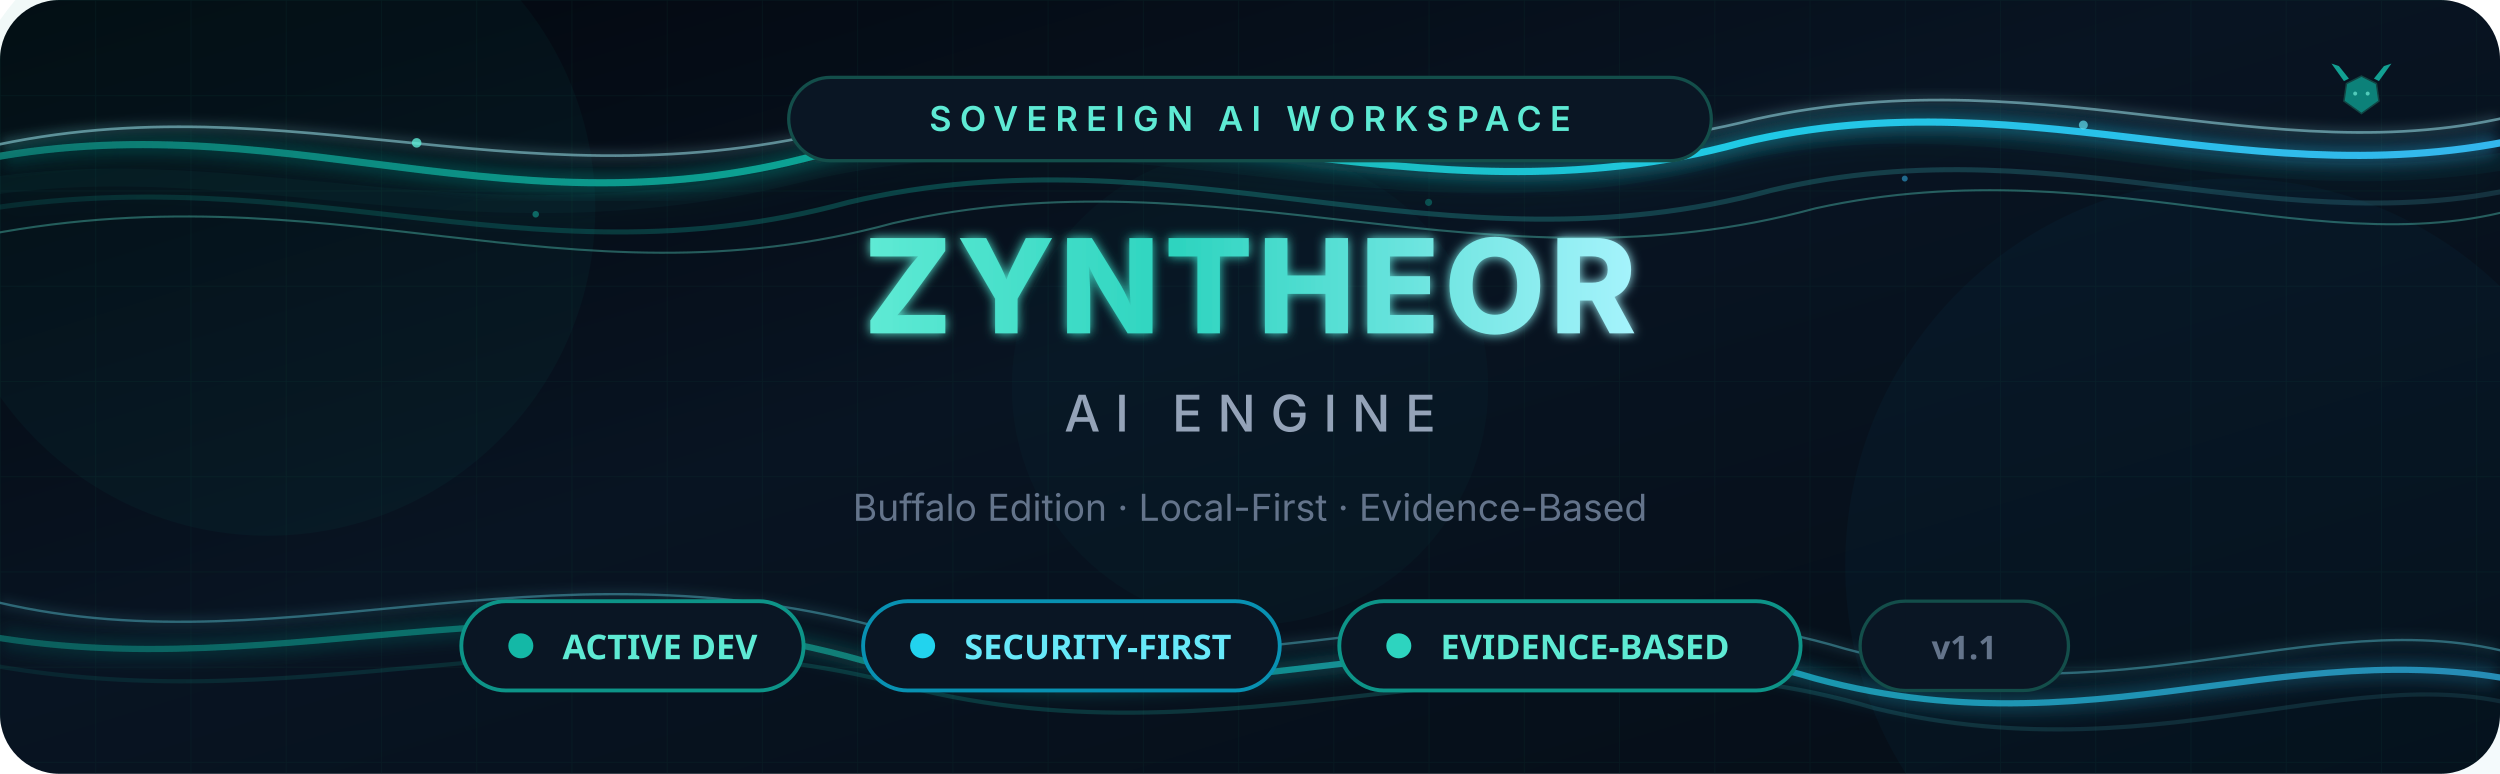
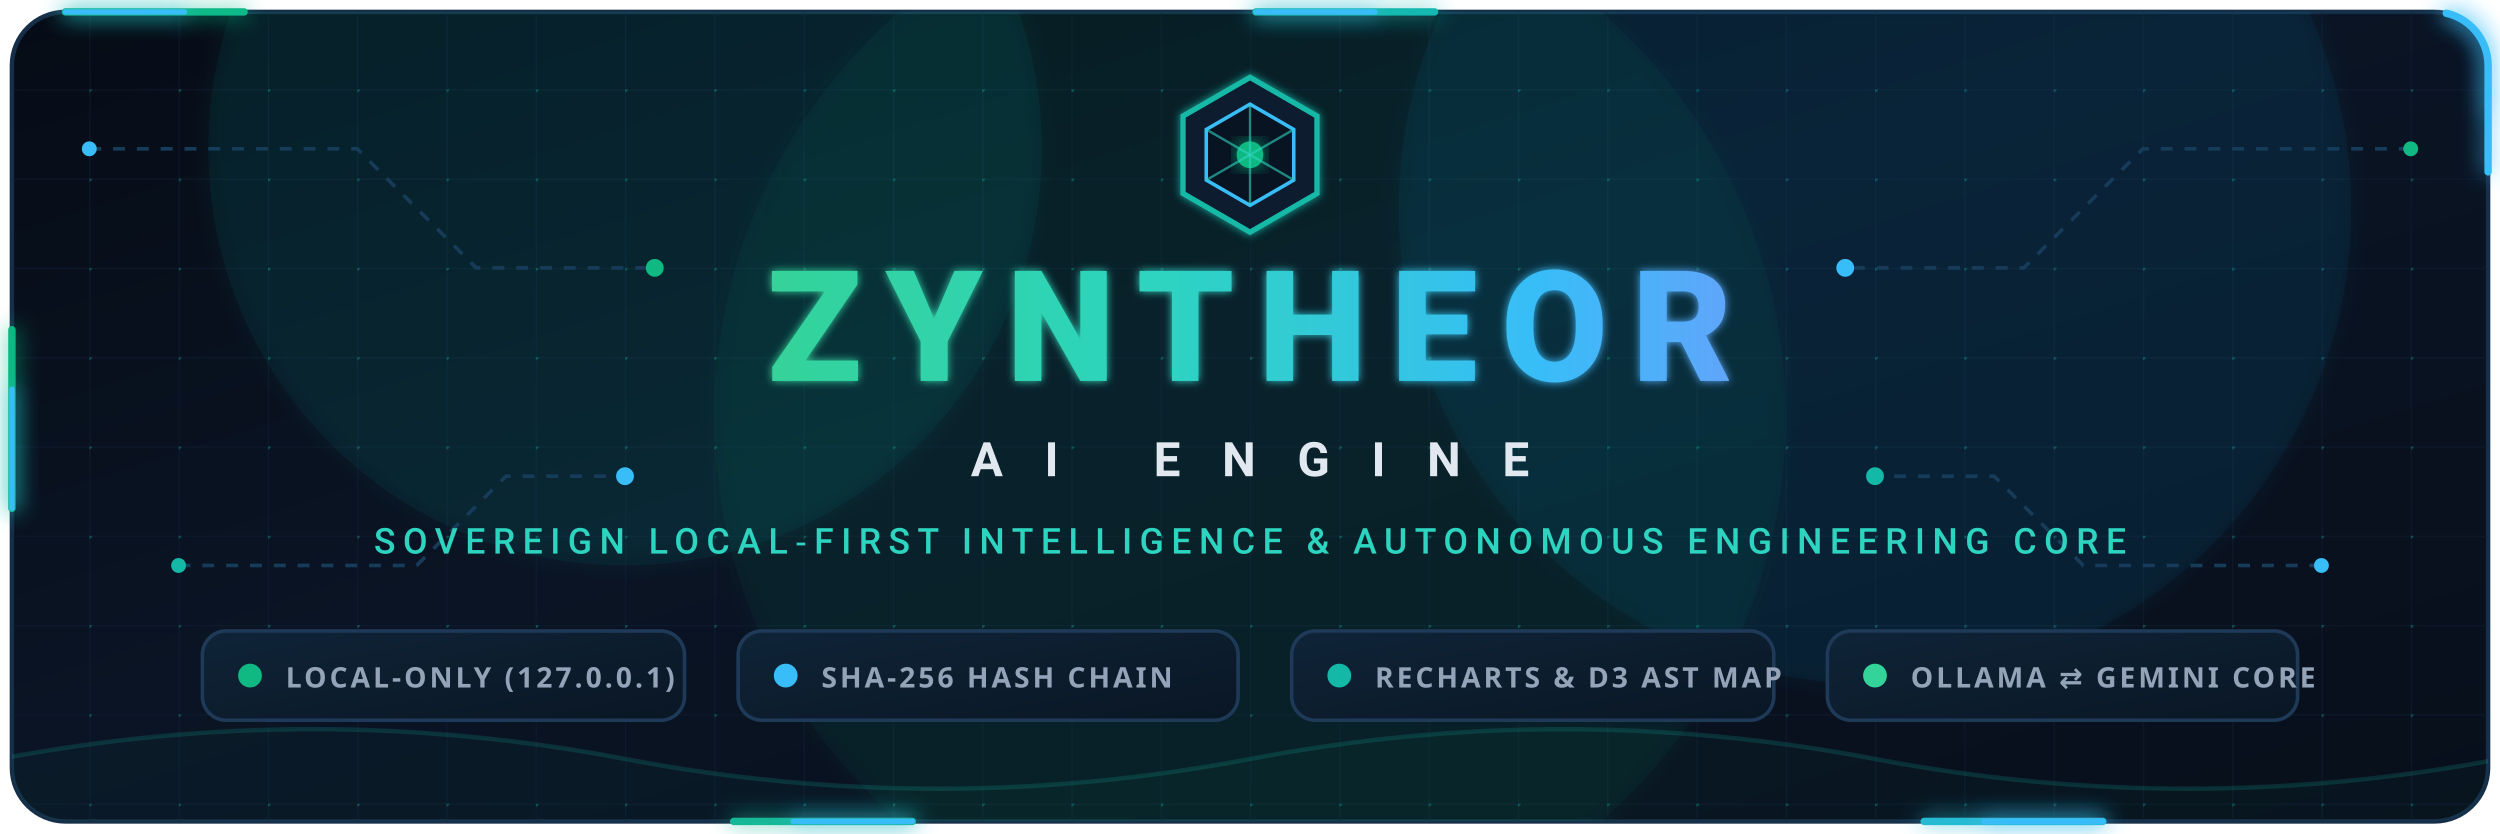
- <svg xmlns="http://www.w3.org/2000/svg" viewBox="0 0 840 260" width="840" height="260" role="img" aria-label="ZYNTHEOR AI ENGINE — Sovereign AI Workspace">
+ <svg xmlns="http://www.w3.org/2000/svg" viewBox="0 0 840 280" width="840" height="280" role="img" aria-label="ZYNTHEOR AI ENGINE - Sovereign Local-First Intelligence &amp; Autonomous Engineering Core">
  <defs>
-     <linearGradient id="bg" x1="0%" y1="0%" x2="100%" y2="100%">
-       <stop offset="0%" stop-color="#03070E" />
-       <stop offset="45%" stop-color="#081422" />
-       <stop offset="100%" stop-color="#050D16" />
+     <linearGradient id="hdr-bg" x1="0%" y1="0%" x2="100%" y2="100%">
+       <stop offset="0%" stop-color="#060C16" />
+       <stop offset="45%" stop-color="#0A1424" />
+       <stop offset="100%" stop-color="#080F1B" />
    </linearGradient>
-     <linearGradient id="flow" x1="0%" y1="0%" x2="100%" y2="0%">
-       <stop offset="0%" stop-color="#0F766E" />
-       <stop offset="18%" stop-color="#0D9488" />
-       <stop offset="42%" stop-color="#14B8A6" />
-       <stop offset="68%" stop-color="#22D3EE" />
+     <linearGradient id="teal-cyan-glow" x1="0%" y1="0%" x2="100%" y2="0%">
+       <stop offset="0%" stop-color="#10B981" />
+       <stop offset="50%" stop-color="#14B8A6" />
      <stop offset="100%" stop-color="#38BDF8" />
    </linearGradient>
-     <linearGradient id="flow-soft" x1="0%" y1="0%" x2="100%" y2="0%">
-       <stop offset="0%" stop-color="#0D9488" stop-opacity="0.25" />
-       <stop offset="40%" stop-color="#14B8A6" stop-opacity="0.45" />
-       <stop offset="100%" stop-color="#67E8F9" stop-opacity="0.2" />
+     <linearGradient id="text-title-grad" x1="0%" y1="0%" x2="100%" y2="0%">
+       <stop offset="0%" stop-color="#34D399" />
+       <stop offset="40%" stop-color="#2DD4BF" />
+       <stop offset="80%" stop-color="#38BDF8" />
+       <stop offset="100%" stop-color="#60A5FA" />
    </linearGradient>
-     <linearGradient id="title" x1="0%" y1="0%" x2="100%" y2="0%">
-       <stop offset="0%" stop-color="#5EEAD4" />
-       <stop offset="40%" stop-color="#2DD4BF" />
-       <stop offset="100%" stop-color="#A5F3FC" />
+     <linearGradient id="badge-glow" x1="0%" y1="0%" x2="100%" y2="100%">
+       <stop offset="0%" stop-color="#0F2438" />
+       <stop offset="100%" stop-color="#0A1624" />
    </linearGradient>
-     <filter id="glow-strong" x="-40%" y="-40%" width="180%" height="180%">
-       <feGaussianBlur stdDeviation="5.5" result="b" />
+     <pattern id="hdr-grid" width="30" height="30" patternUnits="userSpaceOnUse">
+       <path d="M 30 0 L 0 0 0 30" fill="none" stroke="#132338" stroke-width="0.8" stroke-opacity="0.45" />
+       <circle cx="0" cy="0" r="1" fill="#14B8A6" fill-opacity="0.3" />
+     </pattern>
+     <filter id="hdr-neon" x="-20%" y="-20%" width="140%" height="140%">
+       <feGaussianBlur stdDeviation="3.5" result="blur" />
      <feMerge>
-         <feMergeNode in="b" />
+         <feMergeNode in="blur" />
        <feMergeNode in="SourceGraphic" />
      </feMerge>
    </filter>
-     <filter id="glow-mid" x="-30%" y="-30%" width="160%" height="160%">
-       <feGaussianBlur stdDeviation="3.2" result="b" />
+     <filter id="hdr-subtle-glow" x="-10%" y="-10%" width="120%" height="120%">
+       <feGaussianBlur stdDeviation="1.5" result="blur" />
      <feMerge>
-         <feMergeNode in="b" />
+         <feMergeNode in="blur" />
        <feMergeNode in="SourceGraphic" />
      </feMerge>
    </filter>
-     <filter id="glow-soft" x="-20%" y="-20%" width="140%" height="140%">
-       <feGaussianBlur stdDeviation="1.8" result="b" />
-       <feMerge>
-         <feMergeNode in="b" />
-         <feMergeNode in="SourceGraphic" />
-       </feMerge>
-     </filter>
-     <pattern id="grid" width="32" height="32" patternUnits="userSpaceOnUse">
-       <path d="M 32 0 L 0 0 0 32" fill="none" stroke="#0F3D3A" stroke-width="0.5" stroke-opacity="0.22" />
-     </pattern>
+     <clipPath id="hdr-clip">
+       <rect x="4" y="4" width="832" height="272" rx="18" />
+     </clipPath>
  </defs>
-   <rect width="840" height="260" rx="20" fill="url(#bg)" />
-   <rect width="840" height="260" rx="20" fill="url(#grid)" />
-   <circle cx="90" cy="70" r="110" fill="#0D9488" fill-opacity="0.055" />
-   <circle cx="750" cy="190" r="130" fill="#0891B2" fill-opacity="0.045" />
-   <circle cx="420" cy="130" r="80" fill="#14B8A6" fill-opacity="0.03" />
-   <path d="M -30 68            C 70 42, 150 88, 270 58            C 380 32, 470 82, 580 52            C 680 28, 760 78, 870 48" fill="none" stroke="#0D9488" stroke-width="6" opacity="0.08" filter="url(#glow-strong)" />
-   <path d="M -25 58            C 85 28, 165 82, 275 52            C 385 26, 475 78, 585 48            C 685 24, 765 72, 865 42" fill="none" stroke="url(#flow)" stroke-width="2.4" opacity="0.95" filter="url(#glow-mid)" />
-   <path d="M -25 74            C 95 48, 175 98, 285 68            C 395 42, 485 94, 595 64            C 695 40, 775 88, 865 58" fill="none" stroke="url(#flow-soft)" stroke-width="1.7" opacity="0.7" />
-   <path d="M -15 52            C 90 24, 170 70, 280 44            C 390 20, 480 68, 590 40            C 690 18, 770 62, 855 36" fill="none" stroke="#A5F3FC" stroke-width="0.9" opacity="0.55" filter="url(#glow-soft)" />
-   <path d="M -10 80            C 110 55, 190 105, 300 75            C 410 50, 500 100, 610 70            C 710 48, 790 95, 860 65" fill="none" stroke="#5EEAD4" stroke-width="0.7" opacity="0.35" />
-   <path d="M -30 208            C 80 238, 170 188, 290 222            C 400 250, 500 195, 610 228            C 710 255, 780 205, 870 235" fill="none" stroke="url(#flow)" stroke-width="2.1" opacity="0.7" filter="url(#glow-mid)" />
-   <path d="M -20 220            C 100 248, 190 198, 310 232            C 420 258, 520 205, 630 238            C 730 262, 800 215, 860 242" fill="none" stroke="url(#flow-soft)" stroke-width="1.4" opacity="0.5" />
-   <path d="M -10 200            C 90 228, 180 178, 300 212            C 410 240, 510 185, 620 218            C 720 245, 790 195, 860 225" fill="none" stroke="#67E8F9" stroke-width="0.8" opacity="0.4" filter="url(#glow-soft)" />
-   <circle cx="140" cy="48" r="1.6" fill="#5EEAD4" opacity="0.8" />
-   <circle cx="280" cy="52" r="1.3" fill="#2DD4BF" opacity="0.7" />
-   <circle cx="420" cy="45" r="1.8" fill="#A5F3FC" opacity="0.75" />
-   <circle cx="560" cy="50" r="1.4" fill="#22D3EE" opacity="0.7" />
-   <circle cx="700" cy="42" r="1.5" fill="#67E8F9" opacity="0.65" />
-   <circle cx="180" cy="72" r="1.1" fill="#14B8A6" opacity="0.5" />
-   <circle cx="480" cy="68" r="1.2" fill="#0D9488" opacity="0.45" />
-   <circle cx="640" cy="60" r="1.0" fill="#38BDF8" opacity="0.5" />
-   <rect x="265" y="26" width="310" height="28" rx="14" fill="#0A1624" stroke="#134E4A" stroke-width="1.1" />
-   <text x="420" y="44" text-anchor="middle" font-family="system-ui, -apple-system, sans-serif" font-size="11.5" font-weight="600" letter-spacing="2.8" fill="#5EEAD4">SOVEREIGN AI WORKSPACE</text>
-   <text x="420" y="112" text-anchor="middle" font-family="system-ui, -apple-system, 'Segoe UI', sans-serif" font-size="44" font-weight="800" letter-spacing="1.5" fill="url(#title)" filter="url(#glow-soft)">ZYNTHEOR</text>
-   <text x="420" y="145" text-anchor="middle" font-family="system-ui, -apple-system, sans-serif" font-size="17" font-weight="500" letter-spacing="5" fill="#94A3B8">AI ENGINE</text>
-   <text x="420" y="175" text-anchor="middle" font-family="system-ui, -apple-system, sans-serif" font-size="12.5" fill="#64748B">Buffalo Edition  ·  Local-First  ·  Evidence-Based</text>
-   <g transform="translate(155, 202)">
-     <rect x="0" y="0" width="115" height="30" rx="15" fill="#0A1624" stroke="#0D9488" stroke-width="1.3" />
-     <circle cx="20" cy="15" r="4.2" fill="#14B8A6" />
-     <text x="34" y="19.5" font-family="system-ui,sans-serif" font-size="11.5" font-weight="600" fill="#5EEAD4">ACTIVE DEV</text>
+   <style>
+     @keyframes scan-track {
+       0% { stroke-dashoffset: 400; }
+       100% { stroke-dashoffset: 0; }
+     }
+     @keyframes core-pulse {
+       0%, 100% { transform: scale(1); opacity: 0.9; }
+       50% { transform: scale(1.06); opacity: 1; }
+     }
+     @keyframes node-blink {
+       0%, 100% { opacity: 0.3; }
+       50% { opacity: 0.95; }
+     }
+     @keyframes wave-float {
+       0% { transform: translateX(0); }
+       100% { transform: translateX(-420px); }
+     }
+     .track-anim {
+       stroke-dasharray: 60 340;
+       animation: scan-track 7s linear infinite;
+     }
+     .track-anim-rev {
+       stroke-dasharray: 40 360;
+       animation: scan-track 9s linear infinite reverse;
+     }
+     .pulse-node {
+       animation: node-blink 3s ease-in-out infinite;
+     }
+     .wave-slide {
+       animation: wave-float 14s linear infinite;
+     }
+     @media (prefers-reduced-motion: reduce) {
+       .track-anim, .track-anim-rev, .pulse-node, .wave-slide {
+         animation: none;
+       }
+     }
+   </style>
+   <rect x="4" y="4" width="832" height="272" rx="18" fill="url(#hdr-bg)" stroke="#162E48" stroke-width="1.5" />
+   <g clip-path="url(#hdr-clip)">
+     <rect x="4" y="4" width="832" height="272" fill="url(#hdr-grid)" />
+     <circle cx="210" cy="50" r="140" fill="#14B8A6" fill-opacity="0.06" filter="url(#hdr-neon)" />
+     <circle cx="630" cy="70" r="160" fill="#38BDF8" fill-opacity="0.05" filter="url(#hdr-neon)" />
+     <circle cx="420" cy="140" r="180" fill="#10B981" fill-opacity="0.04" filter="url(#hdr-neon)" />
+     <path d="M 30 50 L 120 50 L 160 90 L 220 90" fill="none" stroke="#163C5A" stroke-width="1.2" stroke-dasharray="4 4" />
+     <circle cx="30" cy="50" r="2.5" fill="#38BDF8" />
+     <circle cx="220" cy="90" r="3" fill="#10B981" class="pulse-node" />
+     <path d="M 60 190 L 140 190 L 170 160 L 210 160" fill="none" stroke="#163C5A" stroke-width="1.2" stroke-dasharray="4 4" />
+     <circle cx="60" cy="190" r="2.5" fill="#14B8A6" />
+     <circle cx="210" cy="160" r="3" fill="#38BDF8" class="pulse-node" />
+     <path d="M 810 50 L 720 50 L 680 90 L 620 90" fill="none" stroke="#163C5A" stroke-width="1.2" stroke-dasharray="4 4" />
+     <circle cx="810" cy="50" r="2.5" fill="#10B981" />
+     <circle cx="620" cy="90" r="3" fill="#38BDF8" class="pulse-node" />
+     <path d="M 780 190 L 700 190 L 670 160 L 630 160" fill="none" stroke="#163C5A" stroke-width="1.2" stroke-dasharray="4 4" />
+     <circle cx="780" cy="190" r="2.5" fill="#38BDF8" />
+     <circle cx="630" cy="160" r="3" fill="#14B8A6" class="pulse-node" />
+     <g class="wave-slide" fill="none" stroke="#14B8A6" stroke-opacity="0.18" stroke-width="1.5">
+       <path d="M 0 255 Q 105 235 210 255 T 420 255 T 630 255 T 840 255 T 1050 255 T 1260 255 V 280 H 0 Z" fill="#10B981" fill-opacity="0.04" />
+     </g>
  </g>
-   <g transform="translate(290, 202)">
-     <rect x="0" y="0" width="140" height="30" rx="15" fill="#0A1624" stroke="#0891B2" stroke-width="1.3" />
-     <circle cx="20" cy="15" r="4.2" fill="#22D3EE" />
-     <text x="34" y="19.5" font-family="system-ui,sans-serif" font-size="11.5" font-weight="600" fill="#67E8F9">SECURITY-FIRST</text>
+   <g transform="translate(420, 52)">
+     <polygon points="0,-26 22.5,-13 22.5,13 0,26 -22.5,13 -22.5,-13" fill="#0C1B2E" stroke="#14B8A6" stroke-width="1.8" filter="url(#hdr-subtle-glow)" />
+     <polygon points="0,-17 14.7,-8.5 14.7,8.5 0,17 -14.7,8.5 -14.7,-8.5" fill="#081422" stroke="#38BDF8" stroke-width="1.2" />
+     <circle cx="0" cy="0" r="4.5" fill="#10B981" filter="url(#hdr-neon)" />
+     <line x1="0" y1="-17" x2="0" y2="17" stroke="#2DD4BF" stroke-width="0.8" stroke-opacity="0.6" />
+     <line x1="-14.7" y1="-8.5" x2="14.7" y2="8.5" stroke="#2DD4BF" stroke-width="0.8" stroke-opacity="0.6" />
+     <line x1="-14.7" y1="8.5" x2="14.7" y2="-8.5" stroke="#2DD4BF" stroke-width="0.8" stroke-opacity="0.6" />
  </g>
-   <g transform="translate(450, 202)">
-     <rect x="0" y="0" width="155" height="30" rx="15" fill="#0A1624" stroke="#0D9488" stroke-width="1.3" />
-     <circle cx="20" cy="15" r="4.2" fill="#2DD4BF" />
-     <text x="34" y="19.5" font-family="system-ui,sans-serif" font-size="11.5" font-weight="600" fill="#5EEAD4">EVIDENCE-BASED</text>
+   <text x="420" y="128" text-anchor="middle" font-family="'Noto Sans Thai','Segoe UI',-apple-system,BlinkMacSystemFont,Roboto,sans-serif" font-size="52" font-weight="900" letter-spacing="8" fill="url(#text-title-grad)" filter="url(#hdr-subtle-glow)">ZYNTHEOR</text>
+   <text x="420" y="160" text-anchor="middle" font-family="'Noto Sans Thai','Segoe UI',-apple-system,BlinkMacSystemFont,Roboto,sans-serif" font-size="16" font-weight="700" letter-spacing="14" fill="#E2E8F0">AI ENGINE</text>
+   <text x="420" y="186" text-anchor="middle" font-family="'Noto Sans Thai','Segoe UI',-apple-system,BlinkMacSystemFont,Roboto,sans-serif" font-size="12" font-weight="500" letter-spacing="2.5" fill="#2DD4BF">SOVEREIGN LOCAL-FIRST INTELLIGENCE &amp; AUTONOMOUS ENGINEERING CORE</text>
+   <g transform="translate(68, 212)">
+     <g transform="translate(0, 0)">
+       <rect x="0" y="0" width="162" height="30" rx="8" fill="url(#badge-glow)" stroke="#1E3A58" stroke-width="1.2" />
+       <circle cx="16" cy="15" r="4" fill="#10B981" />
+       <text x="28" y="19" font-family="'Noto Sans Thai','Segoe UI',sans-serif" font-size="9.5" font-weight="700" letter-spacing="1" fill="#94A3B8">LOCAL-ONLY (127.0.0.1)</text>
+     </g>
+     <g transform="translate(180, 0)">
+       <rect x="0" y="0" width="168" height="30" rx="8" fill="url(#badge-glow)" stroke="#1E3A58" stroke-width="1.2" />
+       <circle cx="16" cy="15" r="4" fill="#38BDF8" />
+       <text x="28" y="19" font-family="'Noto Sans Thai','Segoe UI',sans-serif" font-size="9.5" font-weight="700" letter-spacing="1" fill="#94A3B8">SHA-256 HASH CHAIN</text>
+     </g>
+     <g transform="translate(366, 0)">
+       <rect x="0" y="0" width="162" height="30" rx="8" fill="url(#badge-glow)" stroke="#1E3A58" stroke-width="1.2" />
+       <circle cx="16" cy="15" r="4" fill="#14B8A6" />
+       <text x="28" y="19" font-family="'Noto Sans Thai','Segoe UI',sans-serif" font-size="9.5" font-weight="700" letter-spacing="1" fill="#94A3B8">RECHARTS &amp; D3 AST MAP</text>
+     </g>
+     <g transform="translate(546, 0)">
+       <rect x="0" y="0" width="158" height="30" rx="8" fill="url(#badge-glow)" stroke="#1E3A58" stroke-width="1.2" />
+       <circle cx="16" cy="15" r="4" fill="#34D399" />
+       <text x="28" y="19" font-family="'Noto Sans Thai','Segoe UI',sans-serif" font-size="9.5" font-weight="700" letter-spacing="1" fill="#94A3B8">OLLAMA ⇄ GEMINI CORE</text>
+     </g>
  </g>
-   <g transform="translate(625, 202)">
-     <rect x="0" y="0" width="70" height="30" rx="15" fill="#0A1624" stroke="#134E4A" stroke-width="1.1" />
-     <text x="35" y="19.5" text-anchor="middle" font-family="system-ui,sans-serif" font-size="11" font-weight="600" fill="#64748B">v1.1</text>
-   </g>
-   <g transform="translate(780, 18) scale(0.42)" opacity="0.85">
-     <path d="M18 22 L8 8 L14 10 L22 20 Z" fill="#14B8A6" />
-     <path d="M46 22 L56 8 L50 10 L42 20 Z" fill="#14B8A6" />
-     <path d="M20 24 L32 18 L44 24 L46 38 L32 48 L18 38 Z" fill="#0D9488" stroke="#134E4A" stroke-width="1.2" />
-     <circle cx="27" cy="32" r="1.6" fill="#5EEAD4" />
-     <circle cx="37" cy="32" r="1.6" fill="#5EEAD4" />
-   </g>
+   <rect x="4" y="4" width="832" height="272" rx="18" fill="none" stroke="url(#teal-cyan-glow)" stroke-width="2.5" stroke-linecap="round" pathLength="400" class="track-anim" filter="url(#hdr-neon)" />
+   <rect x="4" y="4" width="832" height="272" rx="18" fill="none" stroke="#38BDF8" stroke-width="1.8" stroke-linecap="round" pathLength="400" class="track-anim-rev" filter="url(#hdr-neon)" />
</svg>
